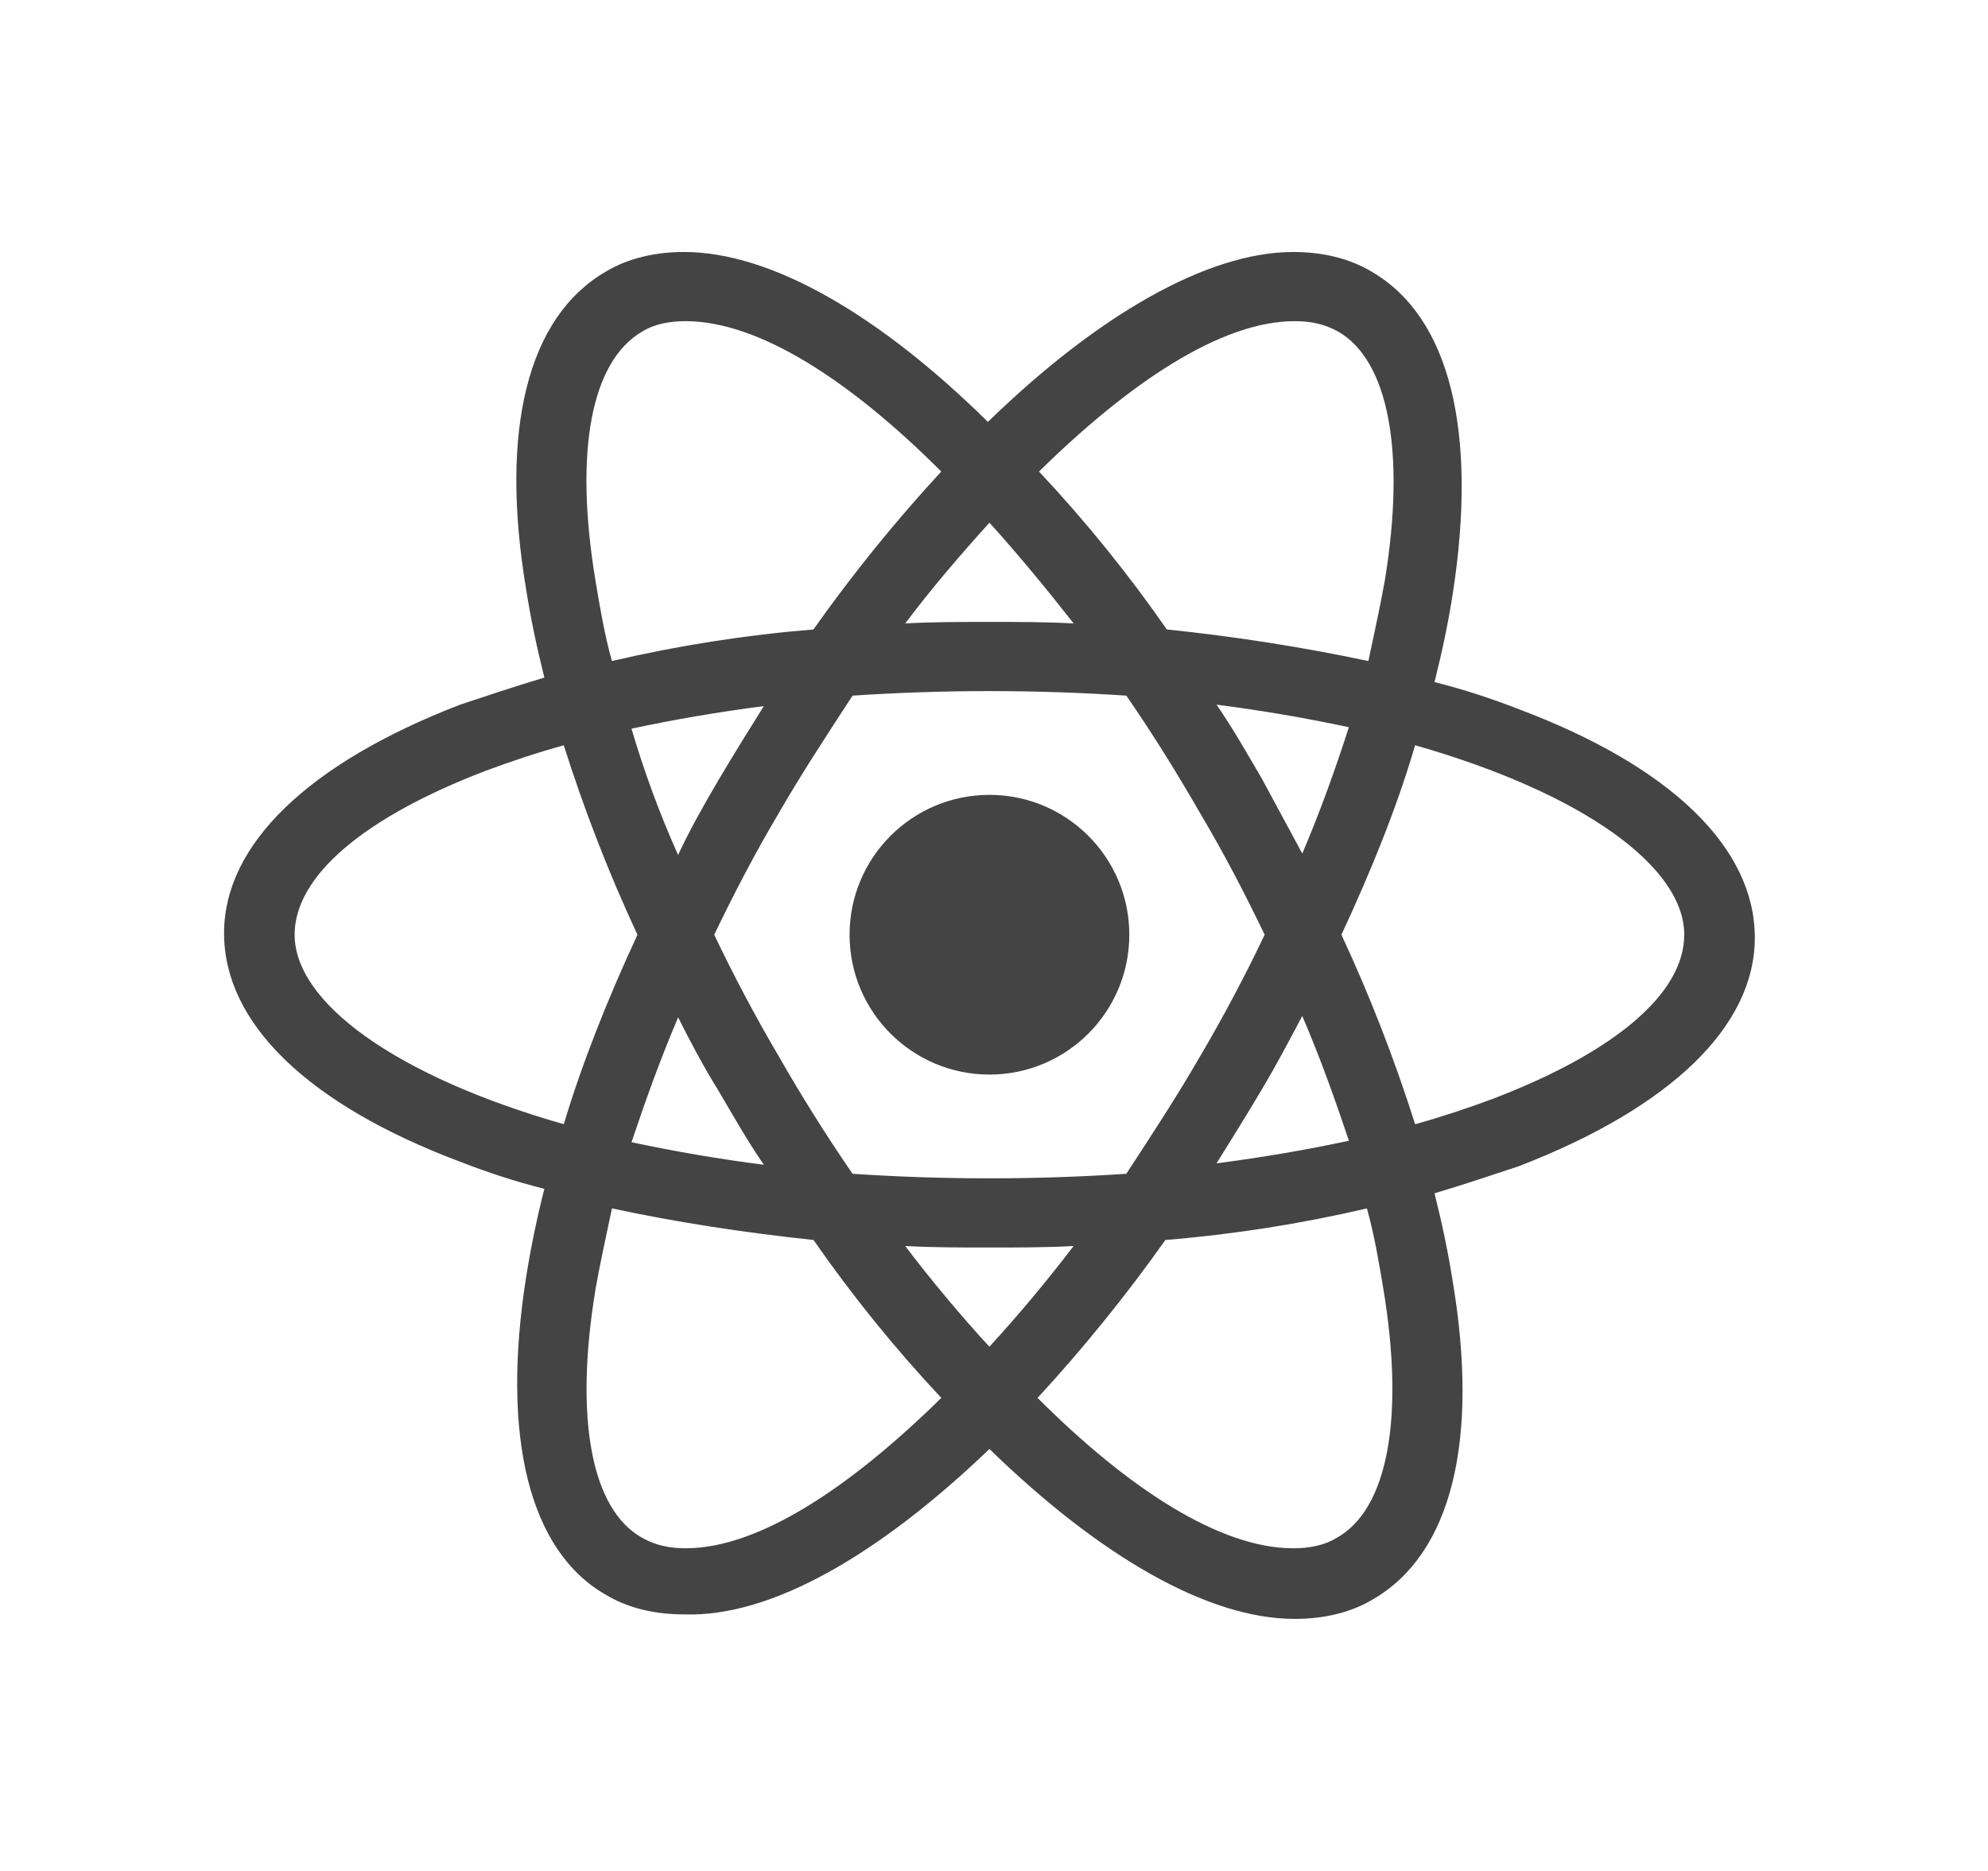
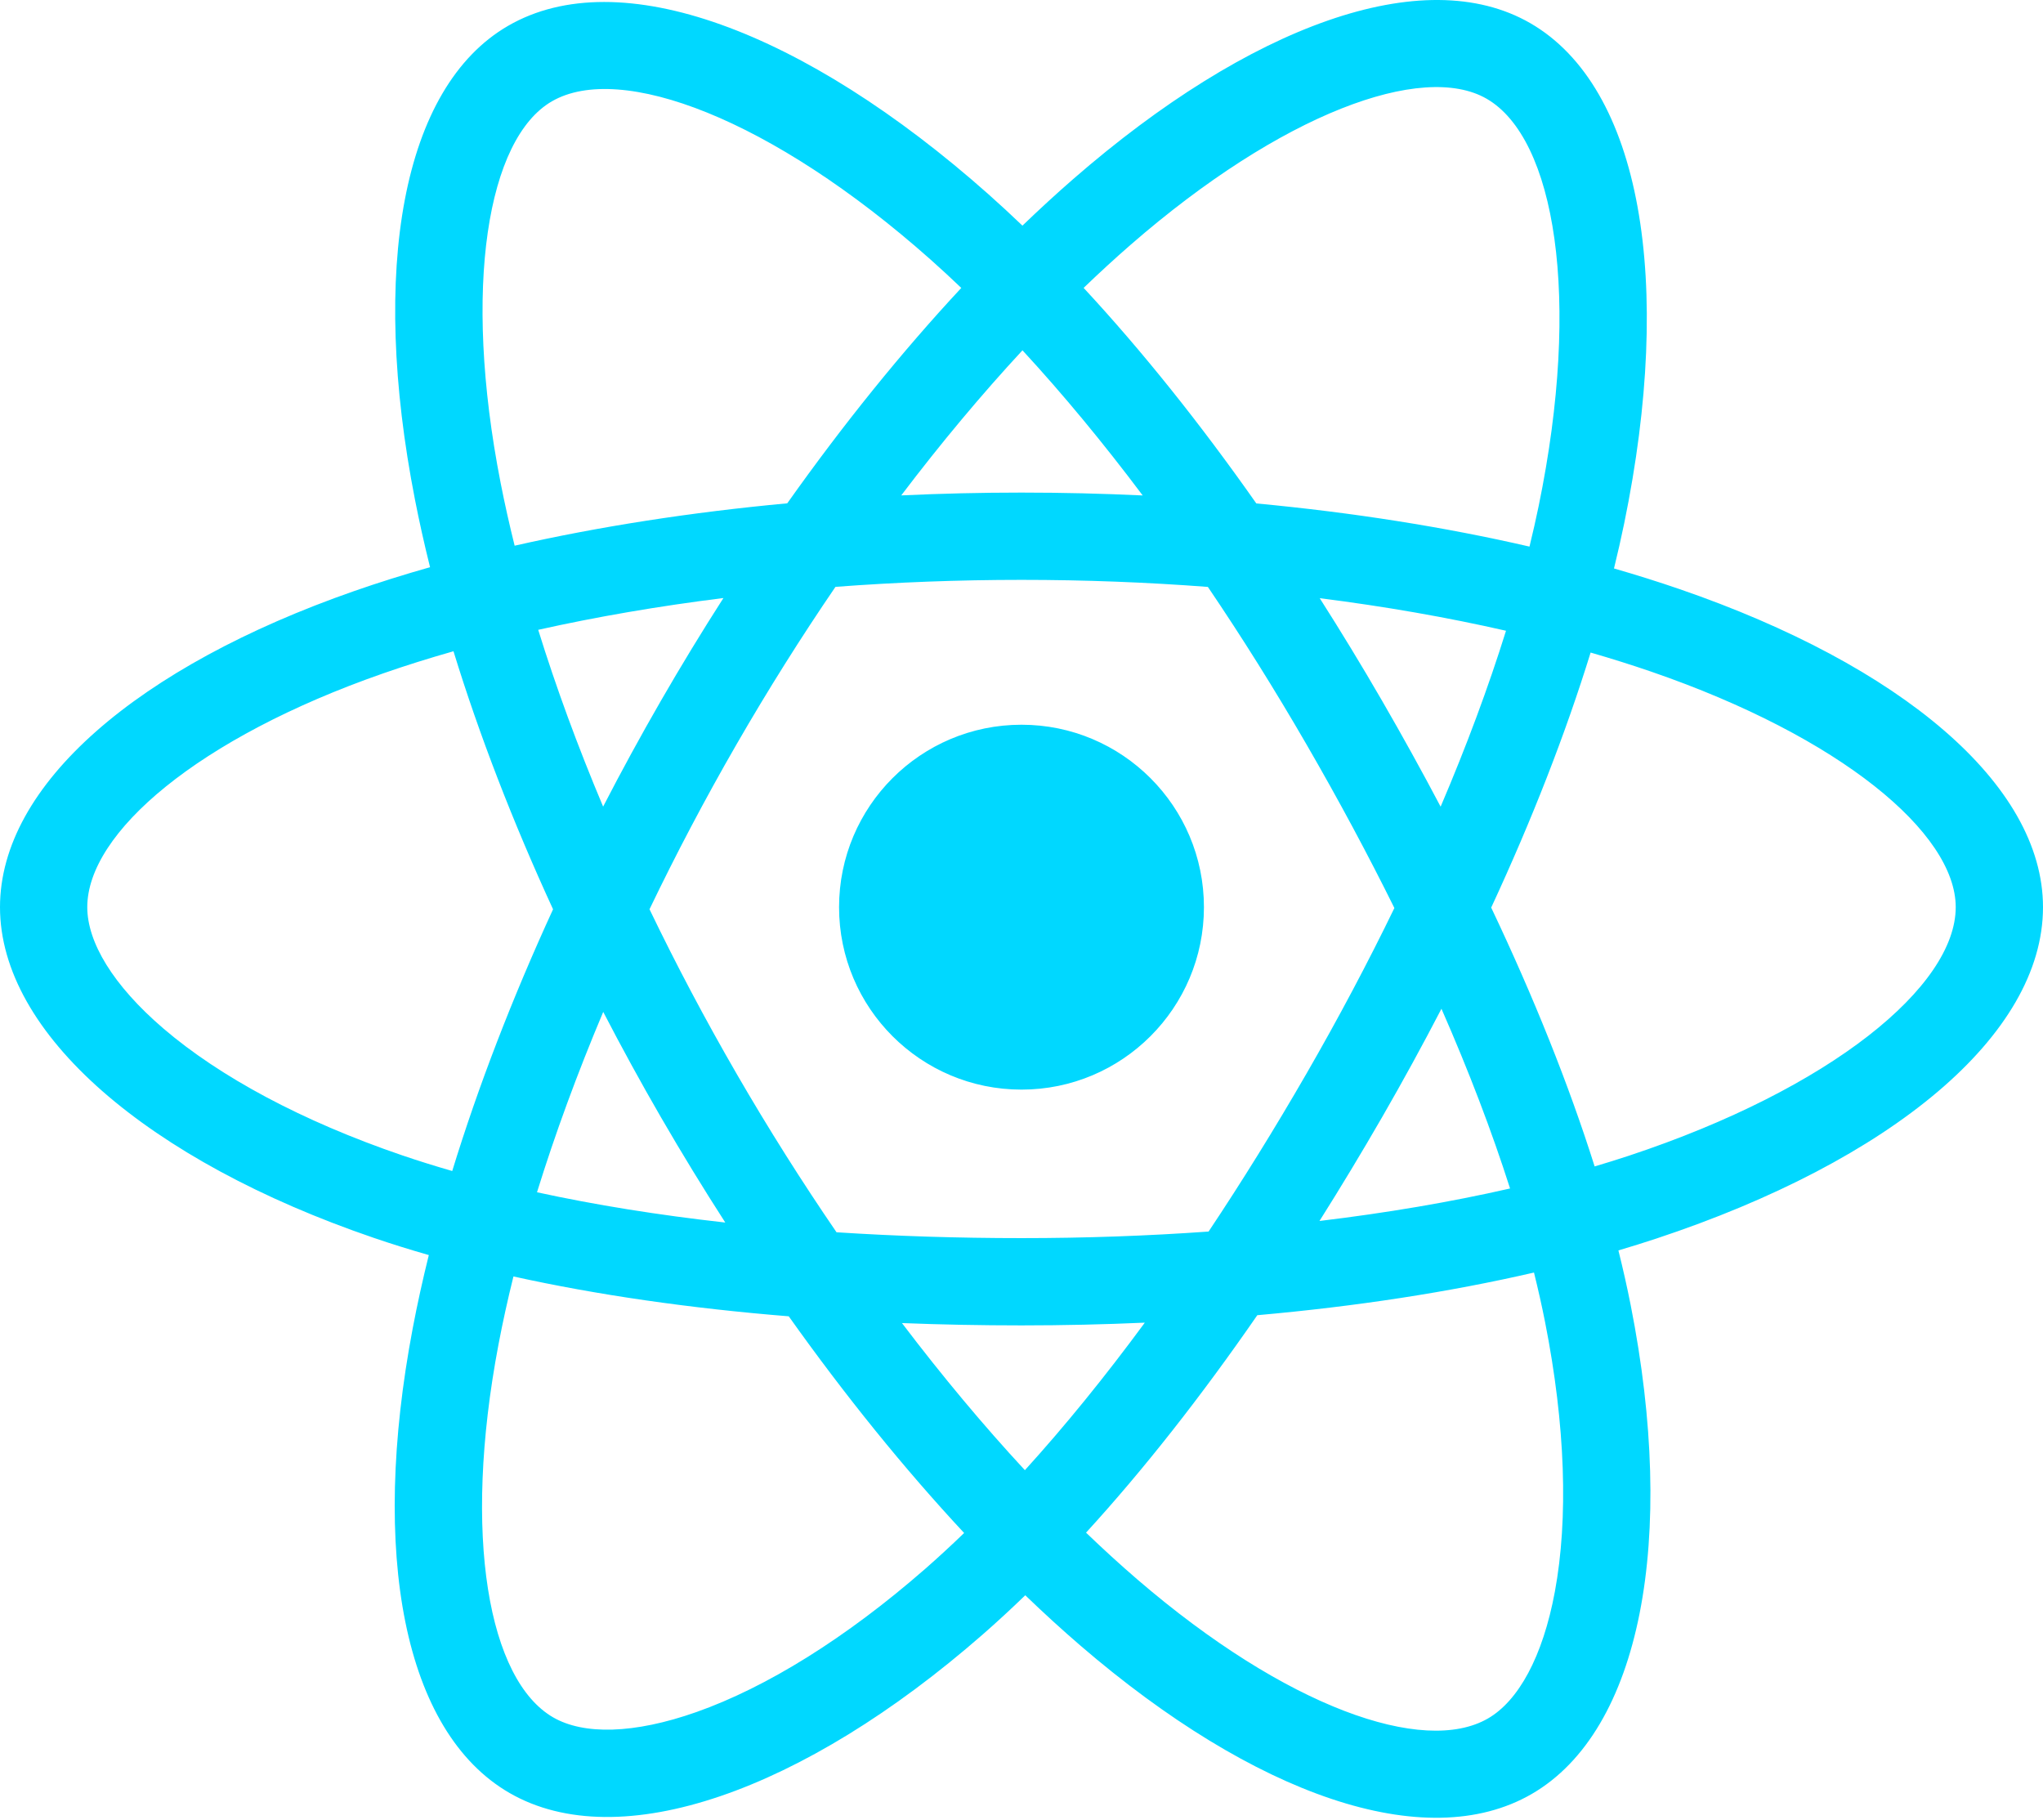
- <svg xmlns="http://www.w3.org/2000/svg" version="1.1" width="34" height="32" viewBox="0 0 34 32">
-   <path fill="#444" d="M19.314 15.987a2.392 2.392 0 1 1-4.784 0 2.392 2.392 0 0 1 4.784 0z" />
-   <path fill="#444" d="M16.922 24.783c1.878 1.826 3.729 2.906 5.221 2.906.489 0 .952-.103 1.337-.334 1.337-.772 1.826-2.701 1.363-5.453-.077-.489-.18-.977-.309-1.492.514-.154.977-.309 1.44-.463 2.598-1.003 4.038-2.392 4.038-3.909 0-1.543-1.44-2.932-4.038-3.909-.463-.18-.926-.334-1.44-.463.129-.514.232-1.003.309-1.492.437-2.803-.051-4.758-1.389-5.53-.386-.231-.849-.334-1.337-.334-1.466 0-3.344 1.08-5.221 2.906-1.852-1.826-3.704-2.906-5.195-2.906-.489 0-.952.103-1.337.334-1.337.772-1.826 2.701-1.363 5.453.077.489.18.977.309 1.492-.514.154-.977.309-1.44.463-2.598 1.003-4.038 2.392-4.038 3.909 0 1.543 1.44 2.932 4.038 3.909.463.18.926.334 1.44.463a16.882 16.882 0 0 0-.309 1.492c-.437 2.752.051 4.707 1.363 5.453.386.232.849.334 1.337.334 1.492.051 3.344-1.029 5.221-2.829zm-1.441-3.472c.463.026.952.026 1.44.026s.977 0 1.44-.026a24.523 24.523 0 0 1-1.44 1.723 24.252 24.252 0 0 1-1.44-1.723zm-3.189-2.649c.257.437.489.849.772 1.26a27.786 27.786 0 0 1-2.263-.386c.232-.694.489-1.415.797-2.135.206.411.437.849.694 1.26zM10.8 12.463c.72-.154 1.466-.283 2.263-.386-.257.412-.514.823-.772 1.26s-.489.849-.694 1.286a17.109 17.109 0 0 1-.797-2.161zm1.415 3.524c.334-.694.694-1.389 1.106-2.083.386-.669.823-1.337 1.26-2.006a35.293 35.293 0 0 1 4.682 0c.463.669.874 1.337 1.26 2.006.412.694.772 1.389 1.106 2.083a26.922 26.922 0 0 1-1.106 2.083c-.386.669-.823 1.337-1.26 2.006a35.293 35.293 0 0 1-4.682 0 28.695 28.695 0 0 1-1.26-2.006 27.106 27.106 0 0 1-1.106-2.083zm10.057-1.389l-.694-1.286c-.257-.437-.489-.849-.772-1.26.797.103 1.543.232 2.263.386-.231.72-.489 1.44-.797 2.161zm0 2.778c.309.72.566 1.44.797 2.135-.72.154-1.466.283-2.263.386.257-.412.514-.823.772-1.26.232-.386.463-.823.694-1.26zm.591 8.925c-.206.129-.463.18-.746.18-1.26 0-2.829-1.029-4.372-2.572a26.868 26.868 0 0 0 2.186-2.701 23.619 23.619 0 0 0 3.447-.54c.129.463.206.926.283 1.389.36 2.186.077 3.755-.797 4.244zm1.338-13.555c2.881.823 4.604 2.083 4.604 3.241 0 1.003-1.183 2.006-3.266 2.804-.412.154-.874.309-1.337.437a27.01 27.01 0 0 0-1.26-3.241c.514-1.106.952-2.186 1.26-3.241zm-2.058-7.253c.283 0 .514.051.746.18.849.489 1.157 2.032.797 4.244-.077.437-.18.9-.283 1.389a33.072 33.072 0 0 0-3.447-.54 23.774 23.774 0 0 0-2.186-2.701c1.543-1.518 3.112-2.572 4.372-2.572zm-3.781 5.17c-.463-.026-.952-.026-1.44-.026s-.977 0-1.44.026c.463-.617.952-1.183 1.44-1.723.489.54.977 1.132 1.44 1.723zm-7.382-4.99c.206-.129.463-.18.746-.18 1.26 0 2.829 1.029 4.372 2.572a26.756 26.756 0 0 0-2.186 2.701 23.619 23.619 0 0 0-3.447.54c-.129-.463-.206-.926-.283-1.389-.36-2.186-.077-3.729.797-4.244zM9.643 19.228c-2.881-.823-4.604-2.083-4.604-3.241 0-1.003 1.183-2.006 3.266-2.803.412-.154.874-.309 1.337-.437a27.01 27.01 0 0 0 1.26 3.241c-.514 1.106-.952 2.212-1.26 3.241zm.54 2.829c.077-.437.18-.9.283-1.389 1.08.232 2.238.412 3.447.54a23.774 23.774 0 0 0 2.186 2.701c-1.543 1.517-3.112 2.572-4.372 2.572-.283 0-.514-.051-.746-.18-.875-.489-1.157-2.058-.797-4.244z" />
+ <svg xmlns="http://www.w3.org/2000/svg" width="256px" height="228px" viewBox="0 0 256 228" version="1.1" preserveAspectRatio="xMidYMid">
+   <g>
+     <path d="M210.483,73.824 C207.828,72.91 205.076,72.045 202.242,71.227 C202.708,69.326 203.136,67.45 203.516,65.606 C209.754,35.325 205.675,10.93 191.747,2.898 C178.392,-4.803 156.551,3.227 134.493,22.424 C132.372,24.27 130.245,26.224 128.118,28.272 C126.702,26.917 125.287,25.608 123.877,24.355 C100.759,3.829 77.587,-4.822 63.673,3.233 C50.33,10.957 46.379,33.89 51.995,62.588 C52.537,65.36 53.171,68.191 53.887,71.069 C50.608,72 47.442,72.992 44.413,74.048 C17.309,83.497 0,98.307 0,113.668 C0,129.533 18.582,145.446 46.812,155.095 C49.039,155.857 51.351,156.577 53.733,157.26 C52.96,160.373 52.288,163.423 51.723,166.398 C46.369,194.598 50.55,216.989 63.857,224.664 C77.601,232.59 100.669,224.443 123.13,204.809 C124.906,203.257 126.687,201.611 128.472,199.886 C130.786,202.114 133.095,204.222 135.393,206.2 C157.15,224.922 178.638,232.482 191.932,224.786 C205.663,216.837 210.126,192.783 204.332,163.518 C203.89,161.283 203.375,159 202.797,156.676 C204.417,156.197 206.007,155.702 207.557,155.188 C236.905,145.465 256,129.745 256,113.668 C256,98.251 238.132,83.342 210.483,73.824 L210.483,73.824 Z M204.118,144.808 C202.718,145.271 201.282,145.719 199.818,146.153 C196.578,135.896 192.206,124.99 186.855,113.721 C191.961,102.721 196.165,91.954 199.314,81.764 C201.933,82.522 204.474,83.321 206.924,84.164 C230.613,92.32 245.064,104.377 245.064,113.668 C245.064,123.564 229.458,136.411 204.118,144.808 L204.118,144.808 Z M193.604,165.642 C196.166,178.583 196.531,190.283 194.835,199.429 C193.31,207.648 190.244,213.127 186.452,215.322 C178.385,219.991 161.132,213.921 142.525,197.91 C140.392,196.074 138.244,194.115 136.088,192.04 C143.302,184.151 150.511,174.98 157.547,164.794 C169.923,163.696 181.615,161.9 192.218,159.449 C192.74,161.556 193.204,163.622 193.604,165.642 L193.604,165.642 Z M87.276,214.515 C79.394,217.298 73.116,217.378 69.321,215.19 C61.246,210.533 57.889,192.554 62.468,168.438 C62.993,165.676 63.617,162.839 64.337,159.939 C74.823,162.258 86.43,163.927 98.835,164.933 C105.919,174.9 113.336,184.061 120.811,192.083 C119.178,193.659 117.551,195.16 115.934,196.575 C106.001,205.257 96.048,211.417 87.276,214.515 L87.276,214.515 Z M50.349,144.747 C37.866,140.48 27.557,134.935 20.491,128.884 C14.141,123.447 10.936,118.048 10.936,113.668 C10.936,104.346 24.833,92.456 48.012,84.375 C50.825,83.394 53.769,82.47 56.824,81.602 C60.028,92.022 64.23,102.917 69.301,113.934 C64.164,125.115 59.902,136.183 56.667,146.726 C54.489,146.099 52.379,145.44 50.349,144.747 L50.349,144.747 Z M62.727,60.488 C57.916,35.9 61.111,17.353 69.152,12.698 C77.716,7.74 96.654,14.809 116.615,32.533 C117.891,33.666 119.172,34.851 120.456,36.078 C113.018,44.065 105.669,53.157 98.648,63.066 C86.608,64.182 75.083,65.974 64.487,68.375 C63.821,65.695 63.231,63.062 62.727,60.488 L62.727,60.488 Z M173.154,87.755 C170.621,83.38 168.02,79.108 165.369,74.952 C173.537,75.985 181.363,77.356 188.712,79.033 C186.506,86.104 183.756,93.497 180.519,101.077 C178.196,96.668 175.74,92.223 173.154,87.755 L173.154,87.755 Z M128.122,43.894 C133.166,49.359 138.218,55.46 143.187,62.08 C138.18,61.844 133.111,61.721 128,61.721 C122.937,61.721 117.906,61.841 112.93,62.074 C117.904,55.515 122.999,49.422 128.122,43.894 L128.122,43.894 Z M82.802,87.831 C80.272,92.218 77.861,96.639 75.575,101.069 C72.391,93.516 69.666,86.089 67.441,78.917 C74.745,77.283 82.534,75.946 90.65,74.933 C87.961,79.127 85.339,83.43 82.802,87.83 L82.802,87.831 L82.802,87.831 Z M90.883,153.183 C82.498,152.247 74.592,150.98 67.29,149.39 C69.551,142.091 72.335,134.505 75.588,126.79 C77.879,131.216 80.299,135.638 82.845,140.036 L82.846,140.036 C85.439,144.515 88.126,148.904 90.883,153.183 L90.883,153.183 Z M128.425,184.213 C123.241,178.621 118.071,172.434 113.022,165.78 C117.924,165.972 122.921,166.071 128,166.071 C133.218,166.071 138.376,165.953 143.453,165.727 C138.468,172.501 133.435,178.697 128.425,184.213 L128.425,184.213 Z M180.623,126.396 C184.045,134.195 186.929,141.741 189.219,148.916 C181.797,150.61 173.783,151.974 165.339,152.987 C167.997,148.776 170.62,144.43 173.198,139.961 C175.805,135.438 178.282,130.909 180.623,126.396 L180.623,126.396 Z M163.725,134.497 C159.723,141.436 155.614,148.059 151.444,154.312 C143.847,154.855 135.999,155.135 128,155.135 C120.033,155.135 112.284,154.887 104.822,154.403 C100.483,148.068 96.285,141.425 92.309,134.557 L92.31,134.557 C88.344,127.707 84.694,120.799 81.387,113.93 C84.693,107.046 88.334,100.13 92.277,93.293 L92.276,93.294 C96.229,86.439 100.39,79.828 104.689,73.533 C112.302,72.957 120.11,72.657 128,72.657 L128,72.657 C135.926,72.657 143.743,72.96 151.354,73.54 C155.587,79.789 159.72,86.378 163.689,93.235 C167.703,100.169 171.39,107.038 174.725,113.775 C171.4,120.628 167.721,127.567 163.725,134.497 L163.725,134.497 Z M186.285,12.373 C194.857,17.317 198.191,37.254 192.805,63.399 C192.461,65.067 192.075,66.766 191.654,68.488 C181.033,66.037 169.5,64.214 157.425,63.081 C150.391,53.064 143.102,43.957 135.785,36.073 C137.752,34.181 139.716,32.376 141.673,30.673 C160.572,14.226 178.237,7.732 186.285,12.373 L186.285,12.373 Z M128,90.808 C140.625,90.808 150.86,101.043 150.86,113.668 C150.86,126.293 140.625,136.528 128,136.528 C115.375,136.528 105.14,126.293 105.14,113.668 C105.14,101.043 115.375,90.808 128,90.808 L128,90.808 Z" fill="#00D8FF" />
+   </g>
</svg>
